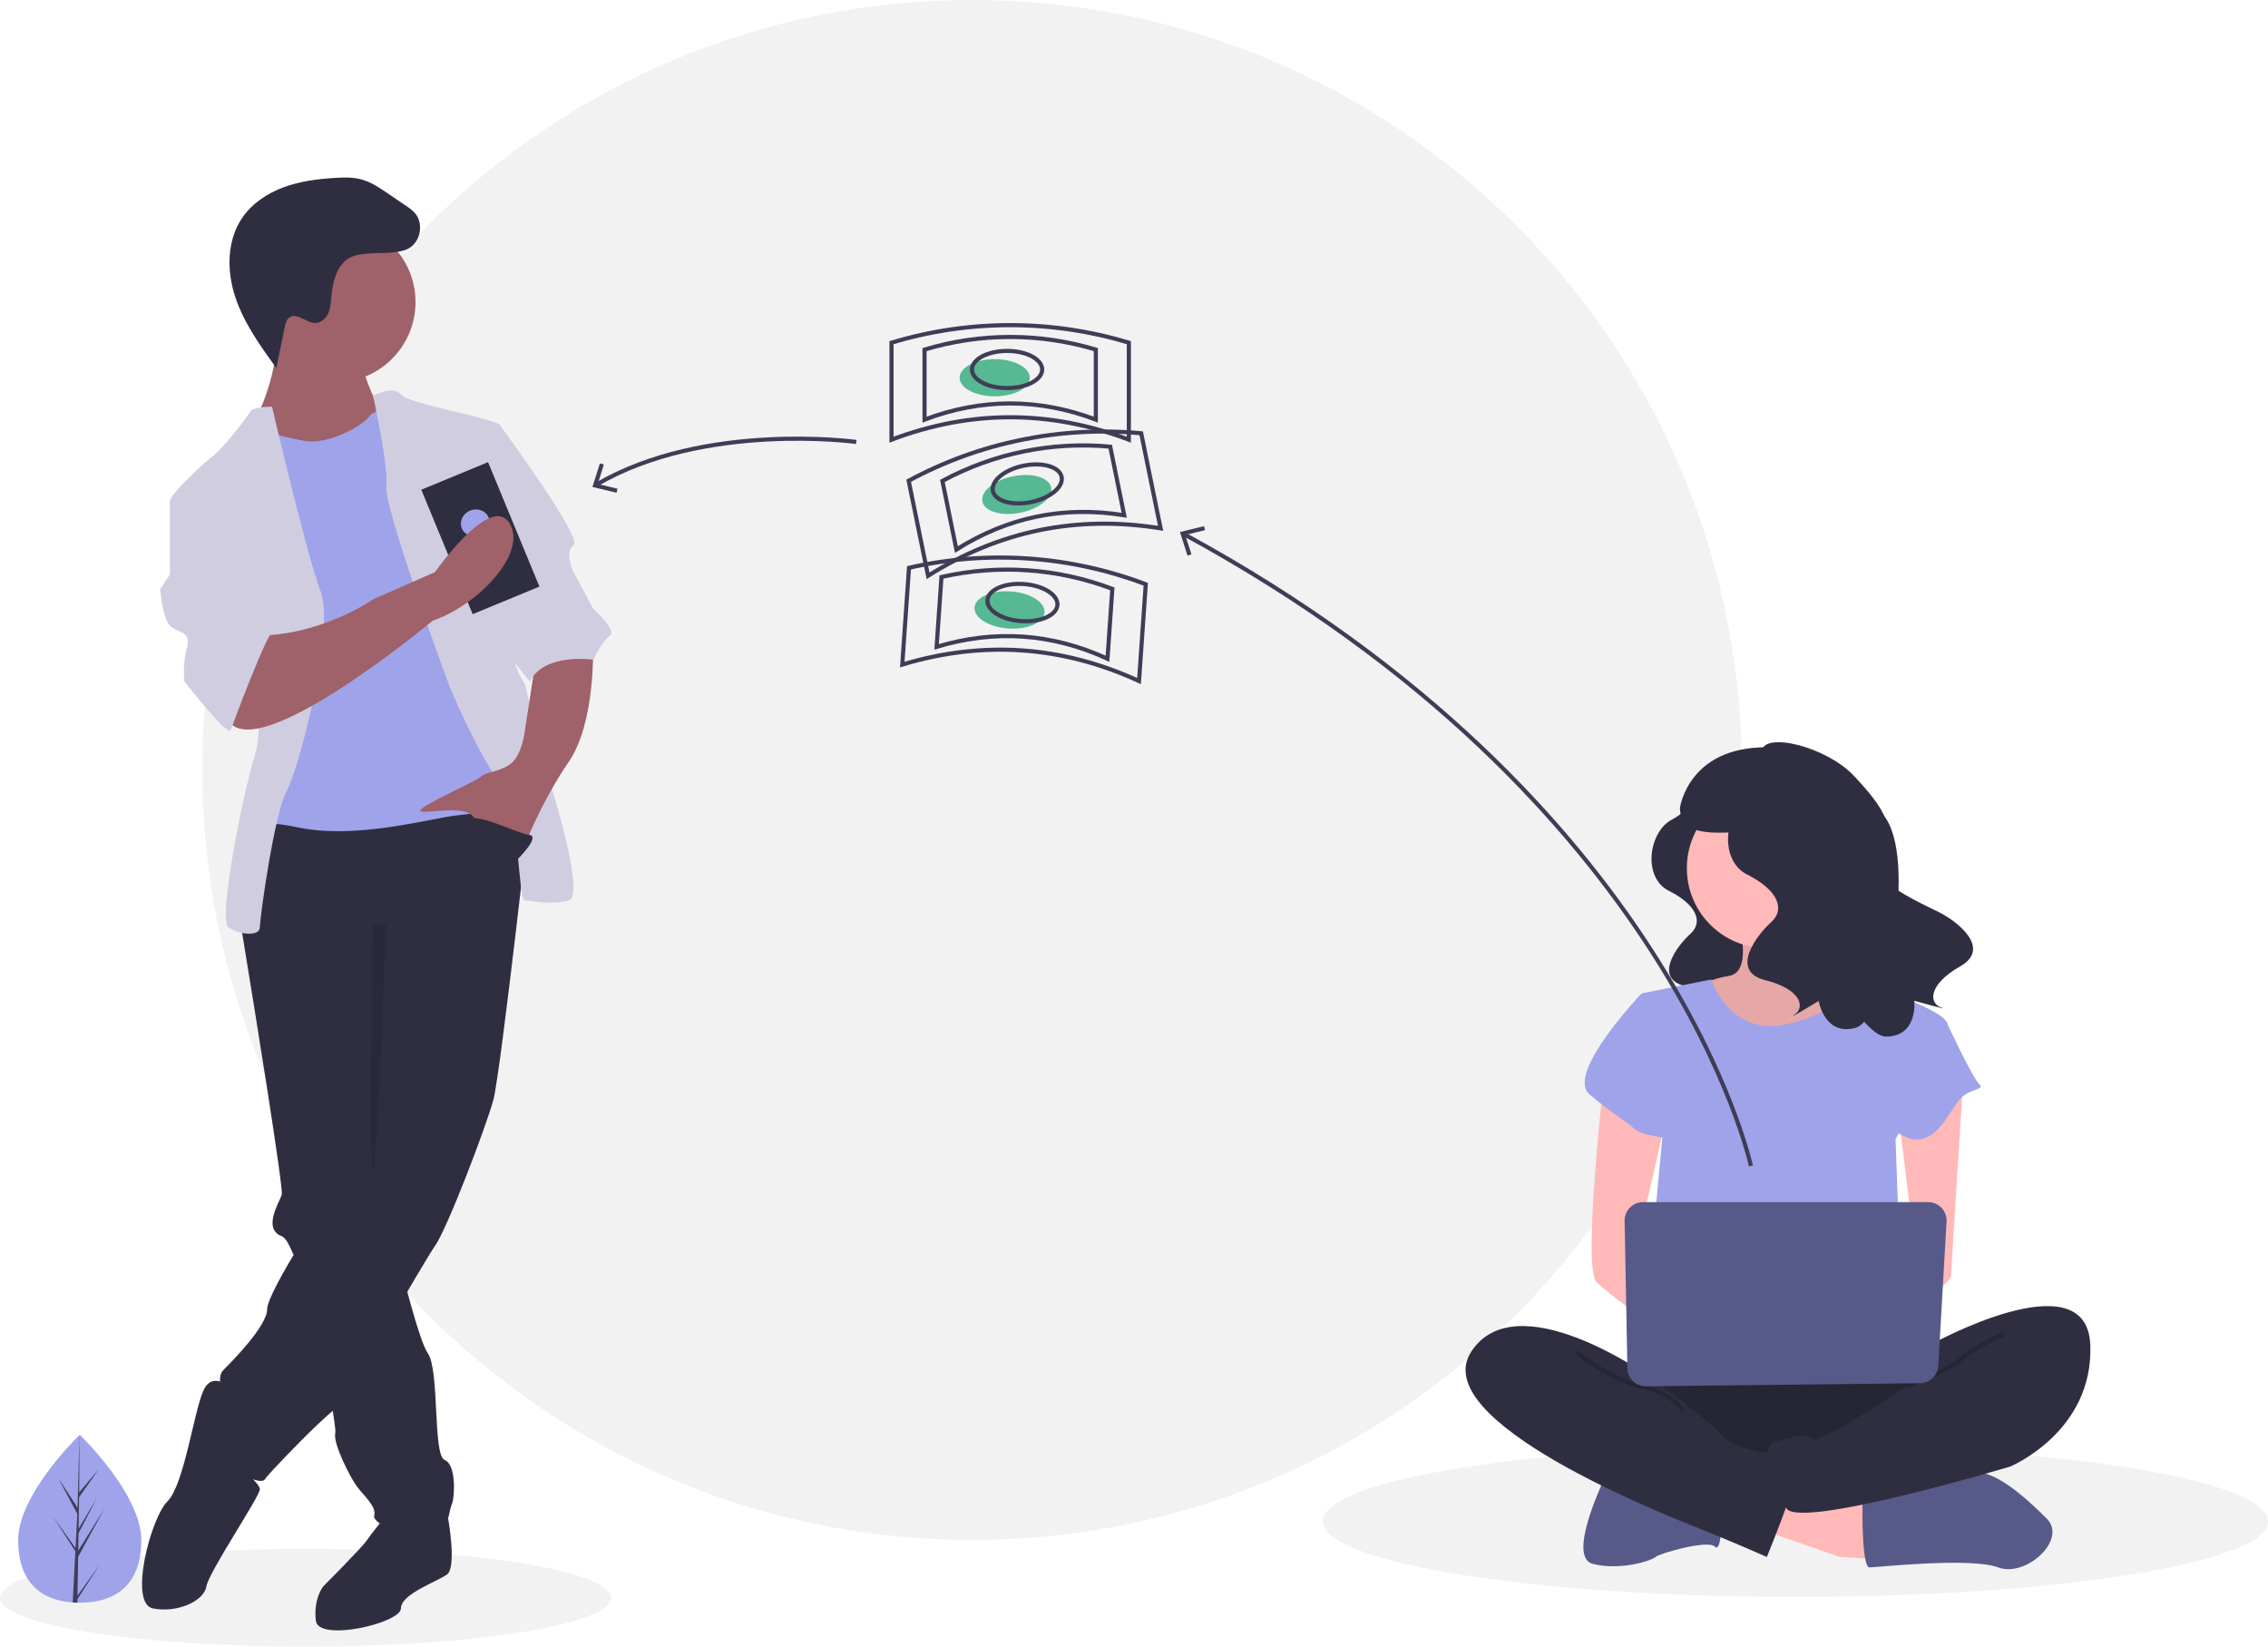
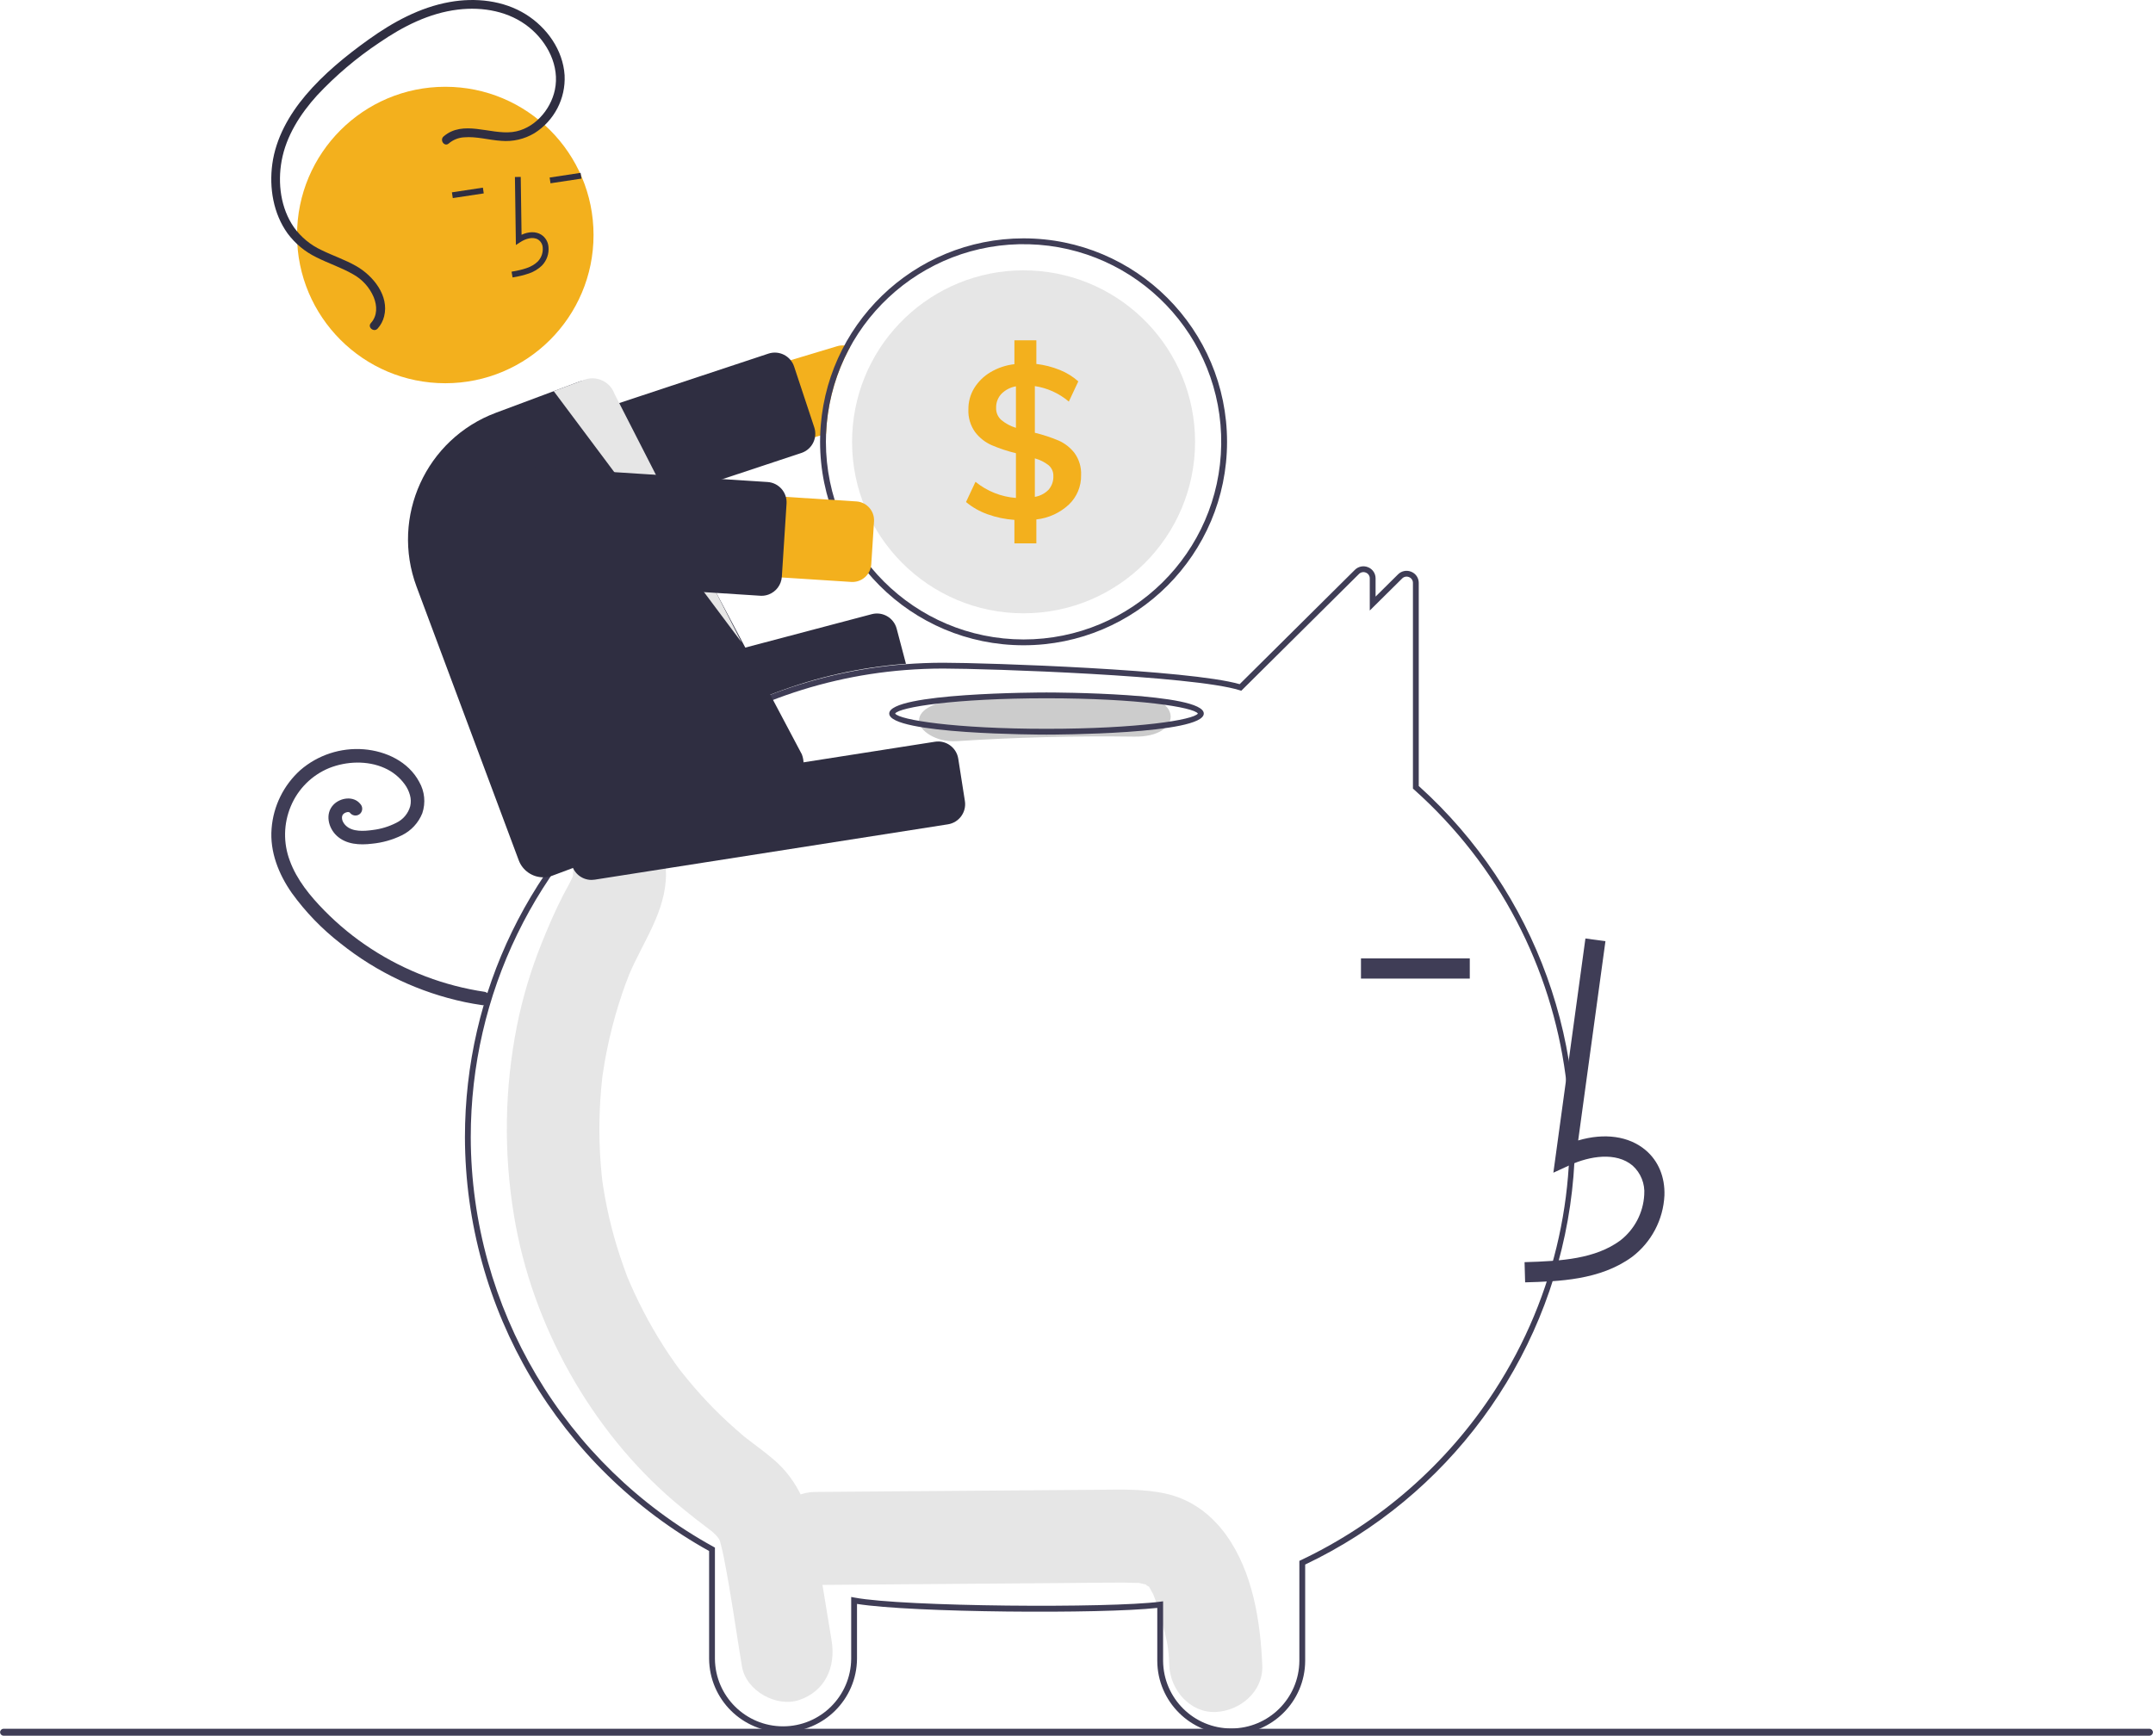
- <svg xmlns="http://www.w3.org/2000/svg" id="ecb8a146-dd8f-4f83-ab4e-53bb1469e238" data-name="Layer 1" width="1099" height="797.68" viewBox="0 0 1099 797.68">
-   <circle cx="471" cy="373" r="373" fill="#f2f2f2" />
-   <ellipse cx="148" cy="774" rx="148" ry="23.68" fill="#f2f2f2" />
-   <ellipse cx="870" cy="736.969" rx="229" ry="36.64" fill="#f2f2f2" />
-   <path d="M869.62,435.945s1.95,6.499-9.098,12.348-14.297,27.945-1.3,34.443,16.897,14.947,10.398,20.796-18.197,21.446-2.6,25.345,17.547,11.698,12.998,14.947,10.398-5.849,10.398-5.849,2.6,15.597,16.247,11.698,51.99-77.985,32.494-88.383S869.62,435.945,869.62,435.945Z" transform="translate(-50.5 -51.15983)" fill="#2f2e41" />
-   <path d="M893.175,498.697s6.741,23.594-5.056,25.279a46.052,46.052,0,0,0-20.224,8.426l21.909,28.65h40.447l25.279-25.279s-33.706-25.279-26.965-40.447S893.175,498.697,893.175,498.697Z" transform="translate(-50.5 -51.15983)" fill="#ffb9b9" />
-   <path d="M893.175,498.697s6.741,23.594-5.056,25.279a46.052,46.052,0,0,0-20.224,8.426l21.909,28.65h40.447l25.279-25.279s-33.706-25.279-26.965-40.447S893.175,498.697,893.175,498.697Z" transform="translate(-50.5 -51.15983)" opacity="0.1" />
-   <polygon points="852.787 740.779 891.549 754.261 918.513 755.946 916.828 732.352 861.213 715.904 852.787 740.779" fill="#ffb9b9" />
-   <path d="M953.003,786.882s0,23.594,3.371,23.594,48.874-5.056,62.356,0,33.706-13.482,23.594-23.594-26.606-25.279-36.897-21.909-52.424,11.797-52.424,11.797Z" transform="translate(-50.5 -51.15983)" fill="#575a89" />
-   <path d="M829.134,764.974s-20.224,40.447-6.741,43.818,28.65-1.685,30.335-3.371,25.279-8.426,28.65-5.056,3.371-13.482,3.371-13.482Z" transform="translate(-50.5 -51.15983)" fill="#575a89" />
-   <path d="M845.987,709.359s-32.021,43.818-8.426,55.615,136.509,11.797,144.936,0,11.797-48.874,0-52.244S845.987,709.359,845.987,709.359Z" transform="translate(-50.5 -51.15983)" fill="#2f2e41" />
-   <path d="M845.987,709.359s-32.021,43.818-8.426,55.615,136.509,11.797,144.936,0,11.797-48.874,0-52.244S845.987,709.359,845.987,709.359Z" transform="translate(-50.5 -51.15983)" opacity="0.2" />
-   <circle cx="856.157" cy="420.572" r="38.762" fill="#ffb9b9" />
-   <path d="M845.987,532.403l33.706-6.741s8.426,26.965,35.391,21.909,33.706-21.909,33.706-21.909,20.224,8.426,21.909,8.426,23.594,8.426,23.594,13.482-25.279,55.615-25.279,55.615l3.371,91.006-124.712-3.371,8.426-89.321Z" transform="translate(-50.5 -51.15983)" fill="#9fa3ea" />
-   <path d="M827.449,576.22s-10.112,89.321-3.371,96.062,33.706,25.279,33.706,25.279V677.338l-13.482-25.279,13.482-58.985Z" transform="translate(-50.5 -51.15983)" fill="#ffb9b9" />
-   <path d="M1001.877,573.692s-5.899,91.849-5.899,95.219-15.168,15.168-20.224,15.168-8.426-8.426-8.426-8.426l11.797-13.482-8.426-69.097Z" transform="translate(-50.5 -51.15983)" fill="#ffb9b9" />
-   <path d="M985.866,702.618s75.838-42.132,77.524,0-38.762,58.985-38.762,58.985-104.488,31.332-108.702,19.879-12.64-29.991-5.899-31.676,15.168-5.056,18.538-1.685,45.503-25.279,45.503-25.279Z" transform="translate(-50.5 -51.15983)" fill="#2f2e41" />
-   <path d="M1021.258,697.562s-15.168,6.741-20.224,11.797-26.965,13.482-26.965,13.482" transform="translate(-50.5 -51.15983)" fill="none" stroke="#000" stroke-miterlimit="10" stroke-width="2" opacity="0.2" />
-   <path d="M856.099,535.773l-10.112-3.371s-37.077,38.762-25.279,48.874,18.538,13.482,21.909,16.853,20.224,5.056,20.224,5.056Z" transform="translate(-50.5 -51.15983)" fill="#9fa3ea" />
-   <path d="M979.125,544.2l15.168,3.371s11.797,25.279,15.168,28.65-5.056,1.685-10.112,8.426-10.112,18.538-20.224,18.538-23.594-16.853-23.594-16.853Z" transform="translate(-50.5 -51.15983)" fill="#9fa3ea" />
-   <path d="M849.357,717.785s-64.041-45.503-85.95-11.797,94.377,79.209,111.23,85.95,32.021,13.482,32.021,13.482,15.168-37.077,15.168-43.818-11.797-6.741-15.168-6.741-18.538-3.371-21.909-8.426S849.357,717.785,849.357,717.785Z" transform="translate(-50.5 -51.15983)" fill="#2f2e41" />
-   <path d="M813.966,705.988s16.853,13.482,32.021,16.853,20.224,11.797,20.224,11.797" transform="translate(-50.5 -51.15983)" fill="none" stroke="#000" stroke-miterlimit="10" stroke-width="2" opacity="0.2" />
-   <path d="M837.732,642.622l1.346,71.356a8.933,8.933,0,0,0,9.032,8.764l132.79-1.492a8.933,8.933,0,0,0,8.818-8.418l4.031-69.864a8.933,8.933,0,0,0-8.918-9.447H846.663A8.933,8.933,0,0,0,837.732,642.622Z" transform="translate(-50.5 -51.15983)" fill="#575a89" />
-   <path d="M908.728,423.04s2.16,7.199-10.079,13.679-15.839,30.957-1.44,38.157,18.718,16.558,11.519,23.038-20.158,23.758-2.88,28.077,19.438,12.959,14.399,16.558,11.519-6.479,11.519-6.479,2.88,17.278,17.998,12.959,30.203-82.84,13.35-103.064C947.445,427.16,908.728,423.04,908.728,423.04Z" transform="translate(-50.5 -51.15983)" fill="#2f2e41" />
-   <path d="M904.13,415.629c.003-10.547,31.559-2.969,45.088,11.758,9.369,10.198,23.599,25.54,11.674,36.355s20.439,24.992,29.119,29.29,25.817,17.443,10.343,26.261-15.224,17.72-9.401,19.827-12.839-3.134-12.839-3.134,1.885,17.415-13.838,17.332-60.832-86.494-50.056-110.513C924.24,420.473,904.13,415.629,904.13,415.629Z" transform="translate(-50.5 -51.15983)" fill="#2f2e41" />
-   <path d="M910.965,413.318c-42.198-2.541-46.433,29.223-46.433,29.223.292,18.382,29.483,9.425,37.59,12.165,9.781-7.036,28.636-20.35,42.12-29.851A63.774,63.774,0,0,0,910.965,413.318Z" transform="translate(-50.5 -51.15983)" fill="#2f2e41" />
-   <path d="M898.942,616.008S861.09,438.609,624.169,309.92" transform="translate(-50.5 -51.15983)" fill="none" stroke="#3f3d56" stroke-miterlimit="10" stroke-width="2" />
-   <polygon points="583.431 254.891 583.905 256.836 574.322 259.16 577.341 268.549 575.435 269.16 571.76 257.724 583.431 254.891" fill="#3f3d56" />
-   <path d="M118.973,797.271c0,22.469-13.356,30.314-29.834,30.314q-.573,0-1.143-.013c-.763-.016-1.52-.053-2.267-.104-14.871-1.052-26.424-9.301-26.424-30.197,0-21.625,27.634-48.912,29.71-50.932l.004-.004c.08-.078.12-.116.12-.116S118.973,774.803,118.973,797.271Z" transform="translate(-50.5 -51.15983)" fill="#9fa3ea" />
-   <path d="M88.052,824.148,98.964,808.901,88.025,825.822l-.029,1.75c-.763-.016-1.52-.053-2.267-.104l1.176-22.479-.009-.175.02-.033.111-2.123L76.061,785.696,87.062,801.067l.025.451.889-16.985-9.388-17.528,9.503,14.547.925-35.212.004-.12v.116L88.865,774.103l9.347-11.008L88.827,776.495l-.247,15.207,8.727-14.594-8.763,16.832-.138,8.454,12.669-20.313-12.717,23.263Z" transform="translate(-50.5 -51.15983)" fill="#3f3d56" />
-   <path d="M261.273,791.45l6.382-4.741s4.224,23.597-.489,27.132-22.391,9.428-22.391,16.498-40.068,16.498-41.246,5.892,3.535-16.498,3.535-16.498,18.855-18.855,21.212-22.391,8.249-10.606,8.249-10.606Z" transform="translate(-50.5 -51.15983)" fill="#2f2e41" />
-   <path d="M166.996,498.014s.177,1.037.483,2.934c.283,1.685.672,4.066,1.143,7,4.95,30.204,19.386,119.119,18.408,122.053-1.178,3.535-9.428,16.498,0,20.034.907.342,1.886,1.449,2.934,3.194a68.494,68.494,0,0,1,4.985,11.761c5.621,16.31,11.632,42.413,15.108,60.49,1.52,7.943,2.557,14.33,2.864,17.677a9.612,9.612,0,0,1,.035,2.333c-1.178,4.714,7.071,21.212,10.606,25.926s9.428,9.428,8.249,14.142,29.462,17.677,32.997,9.428,3.535-12.963,4.714-15.32,2.357-18.855-3.535-21.212-2.357-43.603-8.249-51.852c-1.968-2.746-4.973-12.044-8.12-23.227-1.237-4.384-2.487-9.051-3.712-13.729-4.973-19.174-9.38-38.465-9.38-38.465L237.704,493.3l-64.815-8.249-1.662,3.665-3.312,7.271Z" transform="translate(-50.5 -51.15983)" fill="#2f2e41" />
-   <path d="M163.461,724.278s-9.428-9.428-14.142,0-9.428,45.96-17.677,54.209-18.855,49.495-7.071,51.852,24.748-3.535,25.926-10.606S176.424,776.13,176.424,772.595s-16.498-16.498-16.498-16.498Z" transform="translate(-50.5 -51.15983)" fill="#2f2e41" />
-   <path d="M308.412,433.198s-15.32,137.88-18.855,150.843-22.391,62.458-28.283,70.708-43.603,75.422-48.317,78.957-14.142,12.963-14.142,12.963-17.677,17.677-20.034,21.212-22.391-7.071-23.569-14.142,1.178-18.855,2.357-23.569-2.357-11.785,1.178-15.32,21.212-21.212,21.212-29.462,30.64-56.566,42.425-67.172,9.428-28.283,9.428-28.283V518.047l-64.815-20.034s3.535-56.566,11.785-56.566S295.449,422.592,308.412,433.198Z" transform="translate(-50.5 -51.15983)" fill="#2f2e41" />
-   <circle cx="162.456" cy="146.346" r="38.889" fill="#9f616a" />
-   <path d="M225.919,228.146s4.714,17.677,10.606,22.391-15.32,24.748-15.32,24.748l-40.068,2.357-7.071-22.391s12.963-25.926,9.428-42.425S225.919,228.146,225.919,228.146Z" transform="translate(-50.5 -51.15983)" fill="#9f616a" />
-   <path d="M242.418,248.18s-10.606,1.178-12.963,4.714-18.855,14.142-31.818,11.785-21.212-5.892-23.569-4.714-7.071,25.926-7.071,25.926l12.963,37.711-2.357,103.705-3.535,28.283s-7.071-9.428,21.212-3.535,64.815-4.714,76.6-5.892,31.818-4.714,32.997-11.785-3.535-32.997-3.535-32.997l-18.855-78.957-11.785-42.425Z" transform="translate(-50.5 -51.15983)" fill="#9fa3ea" />
-   <path d="M231.271,242.861s9.968-5.287,13.504-.573,48.317,11.785,48.317,15.32,9.428,98.991,7.071,107.24,4.714,17.677,4.714,17.677l8.249,35.354s22.391,67.172,12.963,69.529-17.677,0-21.212,0-2.357-44.782-11.785-56.566-22.391-41.246-24.748-47.138-31.818-87.206-30.64-96.634S231.271,242.861,231.271,242.861Z" transform="translate(-50.5 -51.15983)" fill="#d0cde1" />
-   <path d="M182.316,248.18s-9.428,0-10.606,2.357S158.747,268.214,154.033,271.749,132.821,290.604,132.821,294.14s34.175,29.462,34.175,29.462,14.142,69.529,7.071,93.098-17.677,80.135-12.963,83.671,15.32,4.714,15.32,0,7.071-55.388,12.963-65.994,23.569-77.778,16.498-96.634S182.316,248.18,182.316,248.18Z" transform="translate(-50.5 -51.15983)" fill="#d0cde1" />
-   <path d="M337.873,364.847s1.178,36.532-11.785,55.388-21.212,40.068-21.212,40.068-21.212-5.892-24.748-12.963-25.926-1.178-25.926-3.535,27.105-14.142,29.462-16.498,10.606-2.357,15.32-7.071,5.892-15.32,5.892-15.32l4.714-30.64Z" transform="translate(-50.5 -51.15983)" fill="#9f616a" />
-   <path d="M239.741,173.528c2.992-.272,6.077-.571,8.721-1.997,5.925-3.195,7.496-12.294,2.986-17.291a22.344,22.344,0,0,0-4.143-3.331l-8.958-6.097c-3.962-2.697-8.017-5.437-12.638-6.709-4.179-1.15-8.594-1.032-12.92-.763-8.399.522-16.849,1.6-24.749,4.5s-15.268,7.751-20.052,14.673c-7.585,10.974-7.689,25.775-3.511,38.444s12.112,23.701,19.931,34.51l4.057-19.795c.361-1.763.829-3.695,2.295-4.739,3.645-2.593,8.103,2.731,12.576,2.697,2.874-.022,5.287-2.386,6.376-5.046s1.161-5.605,1.413-8.468c.534-6.064,2.653-14.502,8.396-17.847C224.872,173.153,233.726,174.074,239.741,173.528Z" transform="translate(-50.5 -51.15983)" fill="#2f2e41" />
-   <path d="M237.56,498.965s-3.98,115.127-6.337,118.663,0-119.025,0-119.025Z" transform="translate(-50.5 -51.15983)" opacity="0.1" />
-   <path d="M283.664,257.607h9.428s40.068,54.209,35.354,57.745,0,12.963,0,12.963l9.428,17.677s11.785,10.606,8.249,12.963-8.249,11.785-8.249,11.785-23.569-3.535-30.64,10.606L291.949,362.05Z" transform="translate(-50.5 -51.15983)" fill="#d0cde1" />
-   <rect x="265.768" y="279.254" width="35" height="65.224" transform="translate(-148.0884 80.56853) rotate(-22.43787)" fill="#2f2e41" />
-   <ellipse cx="280.75" cy="304.458" rx="7" ry="6.431" transform="translate(-145.4514 79.04643) rotate(-22.43785)" fill="#9fa3ea" />
-   <path d="M260.095,351.884s-84.849,70.708-98.991,48.317,15.32-41.246,15.32-41.246,25.926,1.178,55.388-17.677l29.462-12.963s26.896-38.399,36.061-23.777S281.69,344.608,260.095,351.884Z" transform="translate(-50.5 -51.15983)" fill="#9f616a" />
-   <path d="M145.784,289.426,132.821,294.14v35.354l-4.714,7.071s1.178,14.142,4.714,17.677,10.606,2.357,8.249,10.606a44.667,44.667,0,0,0-1.178,16.498s21.212,27.105,22.391,23.569,17.677-47.138,20.034-47.138-23.569-68.351-23.569-68.351Z" transform="translate(-50.5 -51.15983)" fill="#d0cde1" />
-   <path d="M300.752,467.963s12.185-11.785,6.093-12.374-27.305-12.374-30.84-6.482S300.752,467.963,300.752,467.963Z" transform="translate(-50.5 -51.15983)" fill="#2f2e41" />
-   <ellipse cx="482" cy="183" rx="17" ry="9" fill="#57b894" />
-   <path d="M597.5,264.16q-57.5-21.717-115,0v-47a199.038,199.038,0,0,1,115,0Z" transform="translate(-50.5 -51.15983)" fill="none" stroke="#3f3d56" stroke-miterlimit="10" stroke-width="2" />
-   <path d="M581.5,254.44q-41.5-15.674-83,0V220.519a143.653,143.653,0,0,1,83,0Z" transform="translate(-50.5 -51.15983)" fill="none" stroke="#3f3d56" stroke-miterlimit="10" stroke-width="2" />
-   <ellipse cx="488" cy="179" rx="17" ry="9" fill="none" stroke="#3f3d56" stroke-miterlimit="10" stroke-width="2" />
-   <ellipse cx="543.2" cy="290.706" rx="17" ry="9" transform="translate(-97.66163 63.33821) rotate(-11.53546)" fill="#57b894" />
-   <path d="M612.886,307.101q-60.681-9.779-112.677,22.997l-9.399-46.051a199.038,199.038,0,0,1,112.677-22.997Z" transform="translate(-50.5 -51.15983)" fill="none" stroke="#3f3d56" stroke-miterlimit="10" stroke-width="2" />
-   <path d="M595.266,300.777q-43.796-7.058-81.323,16.598L507.159,284.139a143.653,143.653,0,0,1,81.323-16.598Z" transform="translate(-50.5 -51.15983)" fill="none" stroke="#3f3d56" stroke-miterlimit="10" stroke-width="2" />
-   <ellipse cx="548.279" cy="285.587" rx="17" ry="9" transform="translate(-96.53536 64.25047) rotate(-11.53546)" fill="none" stroke="#3f3d56" stroke-miterlimit="10" stroke-width="2" />
-   <ellipse cx="539.675" cy="346.645" rx="9" ry="17" transform="translate(105.9025 809.7943) rotate(-86.0194)" fill="#57b894" />
-   <path d="M602.435,381.085q-55.854-25.656-114.723-7.983l3.263-46.887a199.038,199.038,0,0,1,114.723,7.983Z" transform="translate(-50.5 -51.15983)" fill="none" stroke="#3f3d56" stroke-miterlimit="10" stroke-width="2" />
-   <path d="M587.149,370.278Q546.837,351.761,504.349,364.516l2.355-33.84a143.653,143.653,0,0,1,82.8,5.762Z" transform="translate(-50.5 -51.15983)" fill="none" stroke="#3f3d56" stroke-miterlimit="10" stroke-width="2" />
-   <ellipse cx="545.938" cy="343.071" rx="9" ry="17" transform="translate(115.2961 812.7167) rotate(-86.0194)" fill="none" stroke="#3f3d56" stroke-miterlimit="10" stroke-width="2" />
-   <path d="M465.422,265.251s-73.496-10.055-125.982,20.704" transform="translate(-50.5 -51.15983)" fill="none" stroke="#3f3d56" stroke-miterlimit="10" stroke-width="2" />
-   <polygon points="290.708 224.459 292.617 225.063 289.633 234.462 299.227 236.751 298.76 238.698 287.077 235.907 290.708 224.459" fill="#3f3d56" />
+ <svg xmlns="http://www.w3.org/2000/svg" id="b5c524f0-66c4-4225-a3aa-c25cef687e0c" data-name="Layer 1" width="740.675" height="597.175" viewBox="0 0 740.675 597.175">
+   <path d="M651.612,679.719c-5.122-7.172-12.055-12.419-20.771-14.383-7.601-1.713-15.416-1.421-23.142-1.361l-97.692.753c-8.367.065-16.389,7.313-16,16,.386,8.614,7.032,16.069,16,16q42.926-.331,85.851-.662c6.747-.052,13.497-.174,20.244-.152,1.515.005,3.024.085,4.538.102.367.004.631.001.818-.007.047.014.086.027.147.044.79.217,1.6.366,2.394.572-.278.008.515.503.914.671.055.108.171.299.366.595.272.51,1.077,2.059,1.11,2.01a71.762,71.762,0,0,1,2.987,9.393c1.859,7.047,2.268,8.52,2.536,15.132.338,8.352,7.117,16.398,16,16,8.379-.375,16.363-7.042,16-16C663.3,709.333,660.651,692.377,651.612,679.719Z" transform="translate(-229.6623 -151.4124)" fill="#e6e6e6" />
+   <path d="M515.749,715.825c-1.835-11.12-3.635-22.246-5.505-33.36-1.898-11.274-5.774-21.598-14.548-28.997-2.344-1.977-4.775-3.823-7.216-5.663-.858-.647-1.715-1.295-2.563-1.956-.051-.04-.083-.064-.127-.099-.093-.08-.205-.176-.355-.303-3.657-3.095-7.19-6.327-10.556-9.763q-4.483-4.577-8.575-9.545-1.022-1.241-2.019-2.504c-.114-.145-.729-.94-1.135-1.459-.377-.519-1.066-1.457-1.182-1.621q-1.164-1.646-2.286-3.322a156.126,156.126,0,0,1-13.187-24.115q-.547-1.251-1.068-2.517c-.093-.258-.214-.588-.374-1.029-.741-2.038-1.481-4.074-2.159-6.137q-2.16-6.571-3.714-13.336-.768-3.34-1.383-6.715-.317-1.735-.593-3.478c-.03-.193-.21-1.446-.316-2.154-.078-.712-.224-1.972-.243-2.166q-.176-1.756-.312-3.516-.307-3.96-.415-7.933-.185-7.061.253-14.122c.166-2.645.402-5.282.693-7.915.018-.162.031-.29.044-.406.018-.118.038-.251.062-.417.215-1.455.442-2.908.695-4.356a159.294,159.294,0,0,1,3.739-16.313q1.088-3.809,2.363-7.555.568-1.663,1.173-3.314c-.026.071,1.182-3.016,1.198-3.119,4.795-11.329,12.638-21.657,12.648-34.526.007-8.713-7.364-17.06-16-16.657a16.625,16.625,0,0,0-16,16.657c0,.196-.001.363-.001.525-.081.271-.148.498-.208.698-.935,2.032-2.081,3.963-3.107,5.944-2.811,5.423-5.209,11.025-7.488,16.708a159.825,159.825,0,0,0-8.529,28.628,182.098,182.098,0,0,0-.968,65.04c6.204,37.813,26.662,74.009,55.103,98.339,2.468,2.111,4.997,4.152,7.549,6.151,1.056.827,2.121,1.639,3.191,2.446.506.381,2.602,2.034,1.68,1.233,1.982,1.692,2.817,2.543,3.326,3.789.074.288.174.678.311,1.211.359,1.405.7,2.808.983,4.233,2.476,12.451,4.196,25.112,6.264,37.644,1.421,8.611,12.022,14.215,19.682,11.634C513.49,733.312,517.272,725.051,515.749,715.825Z" transform="translate(-229.6623 -151.4124)" fill="#e6e6e6" />
+   <path d="M653.23,748.12a25.374,25.374,0,0,1-25.44-25.25V704.619c-19.109,2.139-84.543,1.644-103.3-1.37v18.892a25.441,25.441,0,0,1-50.88,0v-37.092a163.307,163.307,0,0,1-84-142.388c0-49.83,22.583-96.314,61.959-127.534a164.075,164.075,0,0,1,89.323-35.173c4.427-.347,8.881-.523,13.239-.523,15.352,0,84.619,2.372,101.998,7.372L695.756,347.48a4.16,4.16,0,0,1,4.55-.907,4.1,4.1,0,0,1,2.584,3.847v6.252l7.716-7.642a4.151,4.151,0,0,1,4.546-.908,4.102,4.102,0,0,1,2.587,3.848v69.865a162.759,162.759,0,0,1-39.07,267.866v33.169A25.374,25.374,0,0,1,653.23,748.12ZM629.79,702.351v20.52a23.441,23.441,0,0,0,46.88,0V688.438l.571-.271a162.456,162.456,0,0,0,66.531-58.182,160.325,160.325,0,0,0-27.699-206.96l-.332-.298V351.97a2.103,2.103,0,0,0-1.342-1.996,2.149,2.149,0,0,0-2.381.473l-11.127,11.021V350.42a2.103,2.103,0,0,0-1.342-1.996,2.154,2.154,0,0,0-2.385.477l-40.476,40.164-.575-.18c-16.156-5.057-86.513-7.454-101.982-7.454-4.306,0-8.707.174-13.082.517a162.075,162.075,0,0,0-88.237,34.746c-38.895,30.838-61.202,76.751-61.202,125.967A161.315,161.315,0,0,0,475.094,683.585l.516.286v38.27a23.441,23.441,0,0,0,46.88,0V700.854l1.185.223c16.856,3.171,87.832,3.671,104.985,1.421Z" transform="translate(-229.6623 -151.4124)" fill="#3f3d56" />
+   <path d="M517.66,270.53,406.92,303.81a13.882,13.882,0,0,0,7.99,26.59l96.91-29.13,2.03-.61a67.517,67.517,0,0,1,8.29-29.86,6.165,6.165,0,0,0-2-.52A6.367,6.367,0,0,0,517.66,270.53Z" transform="translate(-229.6623 -151.4124)" fill="#f3b01d" />
+   <path d="M412.995,337.495a7.013,7.013,0,0,1-6.638-4.801l-6.925-20.896a6.999,6.999,0,0,1,4.443-8.847l90.131-29.87a7,7,0,0,1,8.847,4.442l6.925,20.896a6.976,6.976,0,0,1-4.193,8.759q-.125.047-.252.088l-90.129,29.869A7.003,7.003,0,0,1,412.995,337.495Z" transform="translate(-229.6623 -151.4124)" fill="#2f2e41" />
+   <path d="M581.79,233.42a70.031,70.031,0,0,0-69.97,67.85c-.02.71-.03,1.43-.03,2.15a70,70,0,1,0,70-70Zm0,138a68.071,68.071,0,0,1-68-68q0-1.395.06-2.76A67.998,67.998,0,1,1,581.79,371.42Z" transform="translate(-229.6623 -151.4124)" fill="#3f3d56" />
+   <path d="M640.79,303.42a59,59,0,0,1-118,0c0-1.87.09-3.71.26-5.53A59,59,0,0,1,640.79,303.42Z" transform="translate(-229.6623 -151.4124)" fill="#e6e6e6" />
+   <path d="M599.36,307.34a14.048,14.048,0,0,0-5.47-4.33,53.139,53.139,0,0,0-8.22-2.7V284.25a23.396,23.396,0,0,1,11.69,5.33l3.26-6.95a21.561,21.561,0,0,0-6.36-3.93,31.259,31.259,0,0,0-8.07-2.07v-8.14h-7.55v8.22a20.672,20.672,0,0,0-8.25,2.77,16.399,16.399,0,0,0-5.59,5.48,13.771,13.771,0,0,0-1.99,7.29,12.463,12.463,0,0,0,2.29,7.8,14.51,14.51,0,0,0,5.7,4.52,52.692,52.692,0,0,0,8.36,2.77v15.39A24.988,24.988,0,0,1,565.25,317.18l-3.26,6.96a24.58,24.58,0,0,0,7.44,4.22,34.161,34.161,0,0,0,9.21,1.92v8.07h7.55v-8.22a19.538,19.538,0,0,0,11.21-5.14,13.59,13.59,0,0,0,4.18-10.1A12.055,12.055,0,0,0,599.36,307.34Zm-20.2-8.73a14.499,14.499,0,0,1-5.03-2.7,5.32,5.32,0,0,1-1.78-4.18,6.726,6.726,0,0,1,1.82-4.81,9.202,9.202,0,0,1,4.99-2.59Zm11.25,21.28a8.557,8.557,0,0,1-4.74,2.47V309.12a13.24,13.24,0,0,1,4.74,2.37,4.658,4.658,0,0,1,1.63,3.7A6.804,6.804,0,0,1,590.41,319.89Z" transform="translate(-229.6623 -151.4124)" fill="#f3b01d" />
+   <path d="M416.209,422.184a7.023,7.023,0,0,1-6.775-5.216l-3.77-14.27a7.004,7.004,0,0,1,4.975-8.551l118.941-31.43a7.015,7.015,0,0,1,8.551,4.985l3.194,12.09-.598.046a160.163,160.163,0,0,0-84.108,31.871l-.173.084-38.46,10.16A6.963,6.963,0,0,1,416.209,422.184Z" transform="translate(-229.6623 -151.4124)" fill="#2f2e41" />
+   <path d="M396.51,492.671a98.108,98.108,0,0,1-39.122-14.792A95.527,95.527,0,0,1,341.214,464.65c-4.828-4.924-9.447-10.521-11.838-17.079a25.299,25.299,0,0,1,.331-18.769,24.334,24.334,0,0,1,13.169-13.126c5.99-2.389,13.226-2.644,19.055-.028a17.089,17.089,0,0,1,6.964,5.606,11.435,11.435,0,0,1,1.81,3.758,7.674,7.674,0,0,1,.09,3.759,9.016,9.016,0,0,1-4.774,5.723,24.068,24.068,0,0,1-8.152,2.486c-2.86.39-6.969.745-9.268-1.551a4.669,4.669,0,0,1-1.093-1.611,3.114,3.114,0,0,1-.172-1.458c-.034.217.139-.472.129-.445-.036.102-.194.35.03-.031a3.397,3.397,0,0,1,.233-.363c-.076.098-.243.262.055-.019a1.962,1.962,0,0,1,.914-.564c.138-.04.279-.072.418-.11.353-.096-.352.005.009-.006.139-.004.28-.001.419-.007.354-.016-.349-.097-.01-.011.132.033.262.065.392.106.282.089-.2-.207-.009.014.224.259-.235-.252.019-.001a4.624,4.624,0,0,1,.358.394,2.359,2.359,0,0,0,3.315,0,2.399,2.399,0,0,0,0-3.315c-2.311-2.865-6.877-2.157-9.215.264-2.982,3.088-1.801,7.983,1.1,10.678,3.284,3.051,7.934,3.263,12.158,2.751a29.817,29.817,0,0,0,10.269-2.902,14.398,14.398,0,0,0,7.024-7.588,13.174,13.174,0,0,0-1.056-10.769c-3.729-7.011-11.452-10.606-19.084-11.228a29.812,29.812,0,0,0-21.819,7.163,30.154,30.154,0,0,0-9.888,20.075c-.666,7.996,2.436,15.761,6.959,22.214a84.627,84.627,0,0,0,16.779,17.353,102.473,102.473,0,0,0,42.812,20.191q2.792.577,5.615.988a2.421,2.421,0,0,0,2.883-1.637,2.361,2.361,0,0,0-1.637-2.883Z" transform="translate(-229.6623 -151.4124)" fill="#3f3d56" />
+   <path d="M619.895,390.794q-30.663-.433-61.133,1.556c-6.943.453-12.951,2.907-12.951,7.032,0,3.449,5.96,7.489,12.951,7.032q30.454-1.989,61.133-1.556C636.569,405.094,636.559,391.029,619.895,390.794Z" transform="translate(-229.6623 -151.4124)" fill="#ccc" />
+   <path d="M589.682,404.162c-2.209,0-54.106-.083-54.106-7.251,0-7.168,51.896-7.25,54.106-7.25s54.106.083,54.106,7.25C643.787,404.079,591.891,404.162,589.682,404.162Zm-52.076-7.251c1.42,2.173,20.496,5.251,52.076,5.251s50.656-3.078,52.076-5.251c-1.42-2.173-20.496-5.25-52.076-5.25S539.025,394.738,537.605,396.911Z" transform="translate(-229.6623 -151.4124)" fill="#3f3d56" />
+   <path d="M754.336,592.612c11.488-.319,25.786-.718,36.801-8.764a28.262,28.262,0,0,0,11.121-21.103c.225-6.355-2.071-11.901-6.465-15.614-5.753-4.861-14.154-6.002-23.207-3.341l9.38-68.548-6.886-.943L764.052,554.885l5.75-2.639c6.666-3.058,15.817-4.614,21.504.192a12.215,12.215,0,0,1,4.006,10.062,21.361,21.361,0,0,1-8.275,15.735c-8.572,6.261-19.969,7.069-32.895,7.43Z" transform="translate(-229.6623 -151.4124)" fill="#3f3d56" />
+   <rect x="468.203" y="329.741" width="37.432" height="6.95" fill="#3f3d56" />
+   <path d="M433.148,454.15a7.012,7.012,0,0,1-6.904-5.917L423.959,433.651a7.008,7.008,0,0,1,5.832-8L551.322,406.609a7.007,7.007,0,0,1,7.999,5.832l2.285,14.582a7.007,7.007,0,0,1-5.832,8l-121.531,19.042A7.096,7.096,0,0,1,433.148,454.15Z" transform="translate(-229.6623 -151.4124)" fill="#2f2e41" />
+   <circle cx="153.189" cy="80.855" r="51" fill="#f3b01d" />
+   <path d="M411.727,245.463a12.095,12.095,0,0,0,4.367-2.676,8.133,8.133,0,0,0,2.255-6.483,5.472,5.472,0,0,0-2.512-4.164c-1.846-1.135-4.285-1.092-6.747.049l-.284-19.908-2.0.028.334,23.404,1.522-.998c1.765-1.156,4.302-1.994,6.127-.872a3.514,3.514,0,0,1,1.573,2.69,6.146,6.146,0,0,1-1.676,4.834c-2.168,2.151-5.377,2.872-9.039,3.531l.354,1.968A32.963,32.963,0,0,0,411.727,245.463Z" transform="translate(-229.6623 -151.4124)" fill="#2f2e41" />
+   <rect x="418.838" y="211.679" width="10.772" height="2" transform="translate(-256.7253 -85.49311) rotate(-8.61162)" fill="#2f2e41" />
+   <rect x="385.221" y="216.769" width="10.772" height="2" transform="translate(-257.8664 -90.46937) rotate(-8.61162)" fill="#2f2e41" />
+   <path d="M416.555,453.258a9.03,9.03,0,0,1-8.434-5.855L372.957,353.235a46.532,46.532,0,0,1,27.284-59.802L428.833,282.756a8.958,8.958,0,0,1,6.878.239,8.832,8.832,0,0,1,4.675,4.986L505.523,410.964a9.002,9.002,0,0,1-5.257,11.638L419.7,452.687A8.976,8.976,0,0,1,416.555,453.258Z" transform="translate(-229.6623 -151.4124)" fill="#2f2e41" />
+   <path d="M420.158,285.995l64.629,86.426L441.056,286.902a8.079,8.079,0,0,0-10.349-4.846Z" transform="translate(-229.6623 -151.4124)" fill="#e6e6e6" />
+   <path d="M522.49,351.63l-115.395-7.433a13.879,13.879,0,1,1,1.784-27.701l115.395,7.433a6.499,6.499,0,0,1,6.069,6.904l-.949,14.729a6.501,6.501,0,0,1-6.905,6.069Z" transform="translate(-229.6623 -151.4124)" fill="#f3b01d" />
+   <path d="M491.655,356.395q-.229,0-.458-.015h-0l-94.756-6.104a6.999,6.999,0,0,1-6.536-7.435l1.62-25.158a7,7,0,0,1,7.436-6.535l94.756,6.103a7.008,7.008,0,0,1,6.535,7.435l-1.62,25.159a7.019,7.019,0,0,1-4.546,6.111A6.926,6.926,0,0,1,491.655,356.395Z" transform="translate(-229.6623 -151.4124)" fill="#2f2e41" />
+   <path d="M382.267,198.353c6.709-5.77,15.923-.608,23.617-1.512,7.361-.865,13.174-7.468,14.659-14.482,1.732-8.184-2.516-16.383-8.777-21.486-6.857-5.589-15.952-7.193-24.57-6.159-9.878,1.185-18.911,5.789-27.017,11.359a121.85,121.85,0,0,0-21.442,18.169c-5.751,6.352-10.624,13.923-12.18,22.47-1.414,7.768-.334,16.375,4.258,22.955a24.205,24.205,0,0,0,9.474,7.805c3.937,1.933,8.138,3.316,11.952,5.502,5.768,3.305,11.374,10.159,9.567,17.291a9.793,9.793,0,0,1-2.226,4.19c-1.291,1.433-3.619-.461-2.325-1.897,2.273-2.523,2.183-5.888.972-8.9a16.272,16.272,0,0,0-7.233-7.954c-3.993-2.283-8.401-3.692-12.494-5.772a27.023,27.023,0,0,1-9.911-8.214c-4.898-6.807-6.363-15.666-5.253-23.861,1.202-8.868,5.759-16.927,11.471-23.68,6.216-7.349,13.852-13.571,21.652-19.159,8.37-5.997,17.617-11.067,27.85-12.9,8.87-1.59,18.485-.611,26.241,4.223,7.24,4.512,12.792,12.274,13.344,20.947a22.235,22.235,0,0,1-10.376,19.942,19.101,19.101,0,0,1-11.41,2.643c-4.262-.273-8.527-1.578-12.816-1.215a8.941,8.941,0,0,0-5.268,2.128c-1.466,1.261-3.213-1.181-1.759-2.431Z" transform="translate(-229.6623 -151.4124)" fill="#2f2e41" />
+   <path d="M969.147,748.588H230.853a1.191,1.191,0,0,1,0-2.381H969.147a1.191,1.191,0,0,1,0,2.381Z" transform="translate(-229.6623 -151.4124)" fill="#3f3d56" />
</svg>
